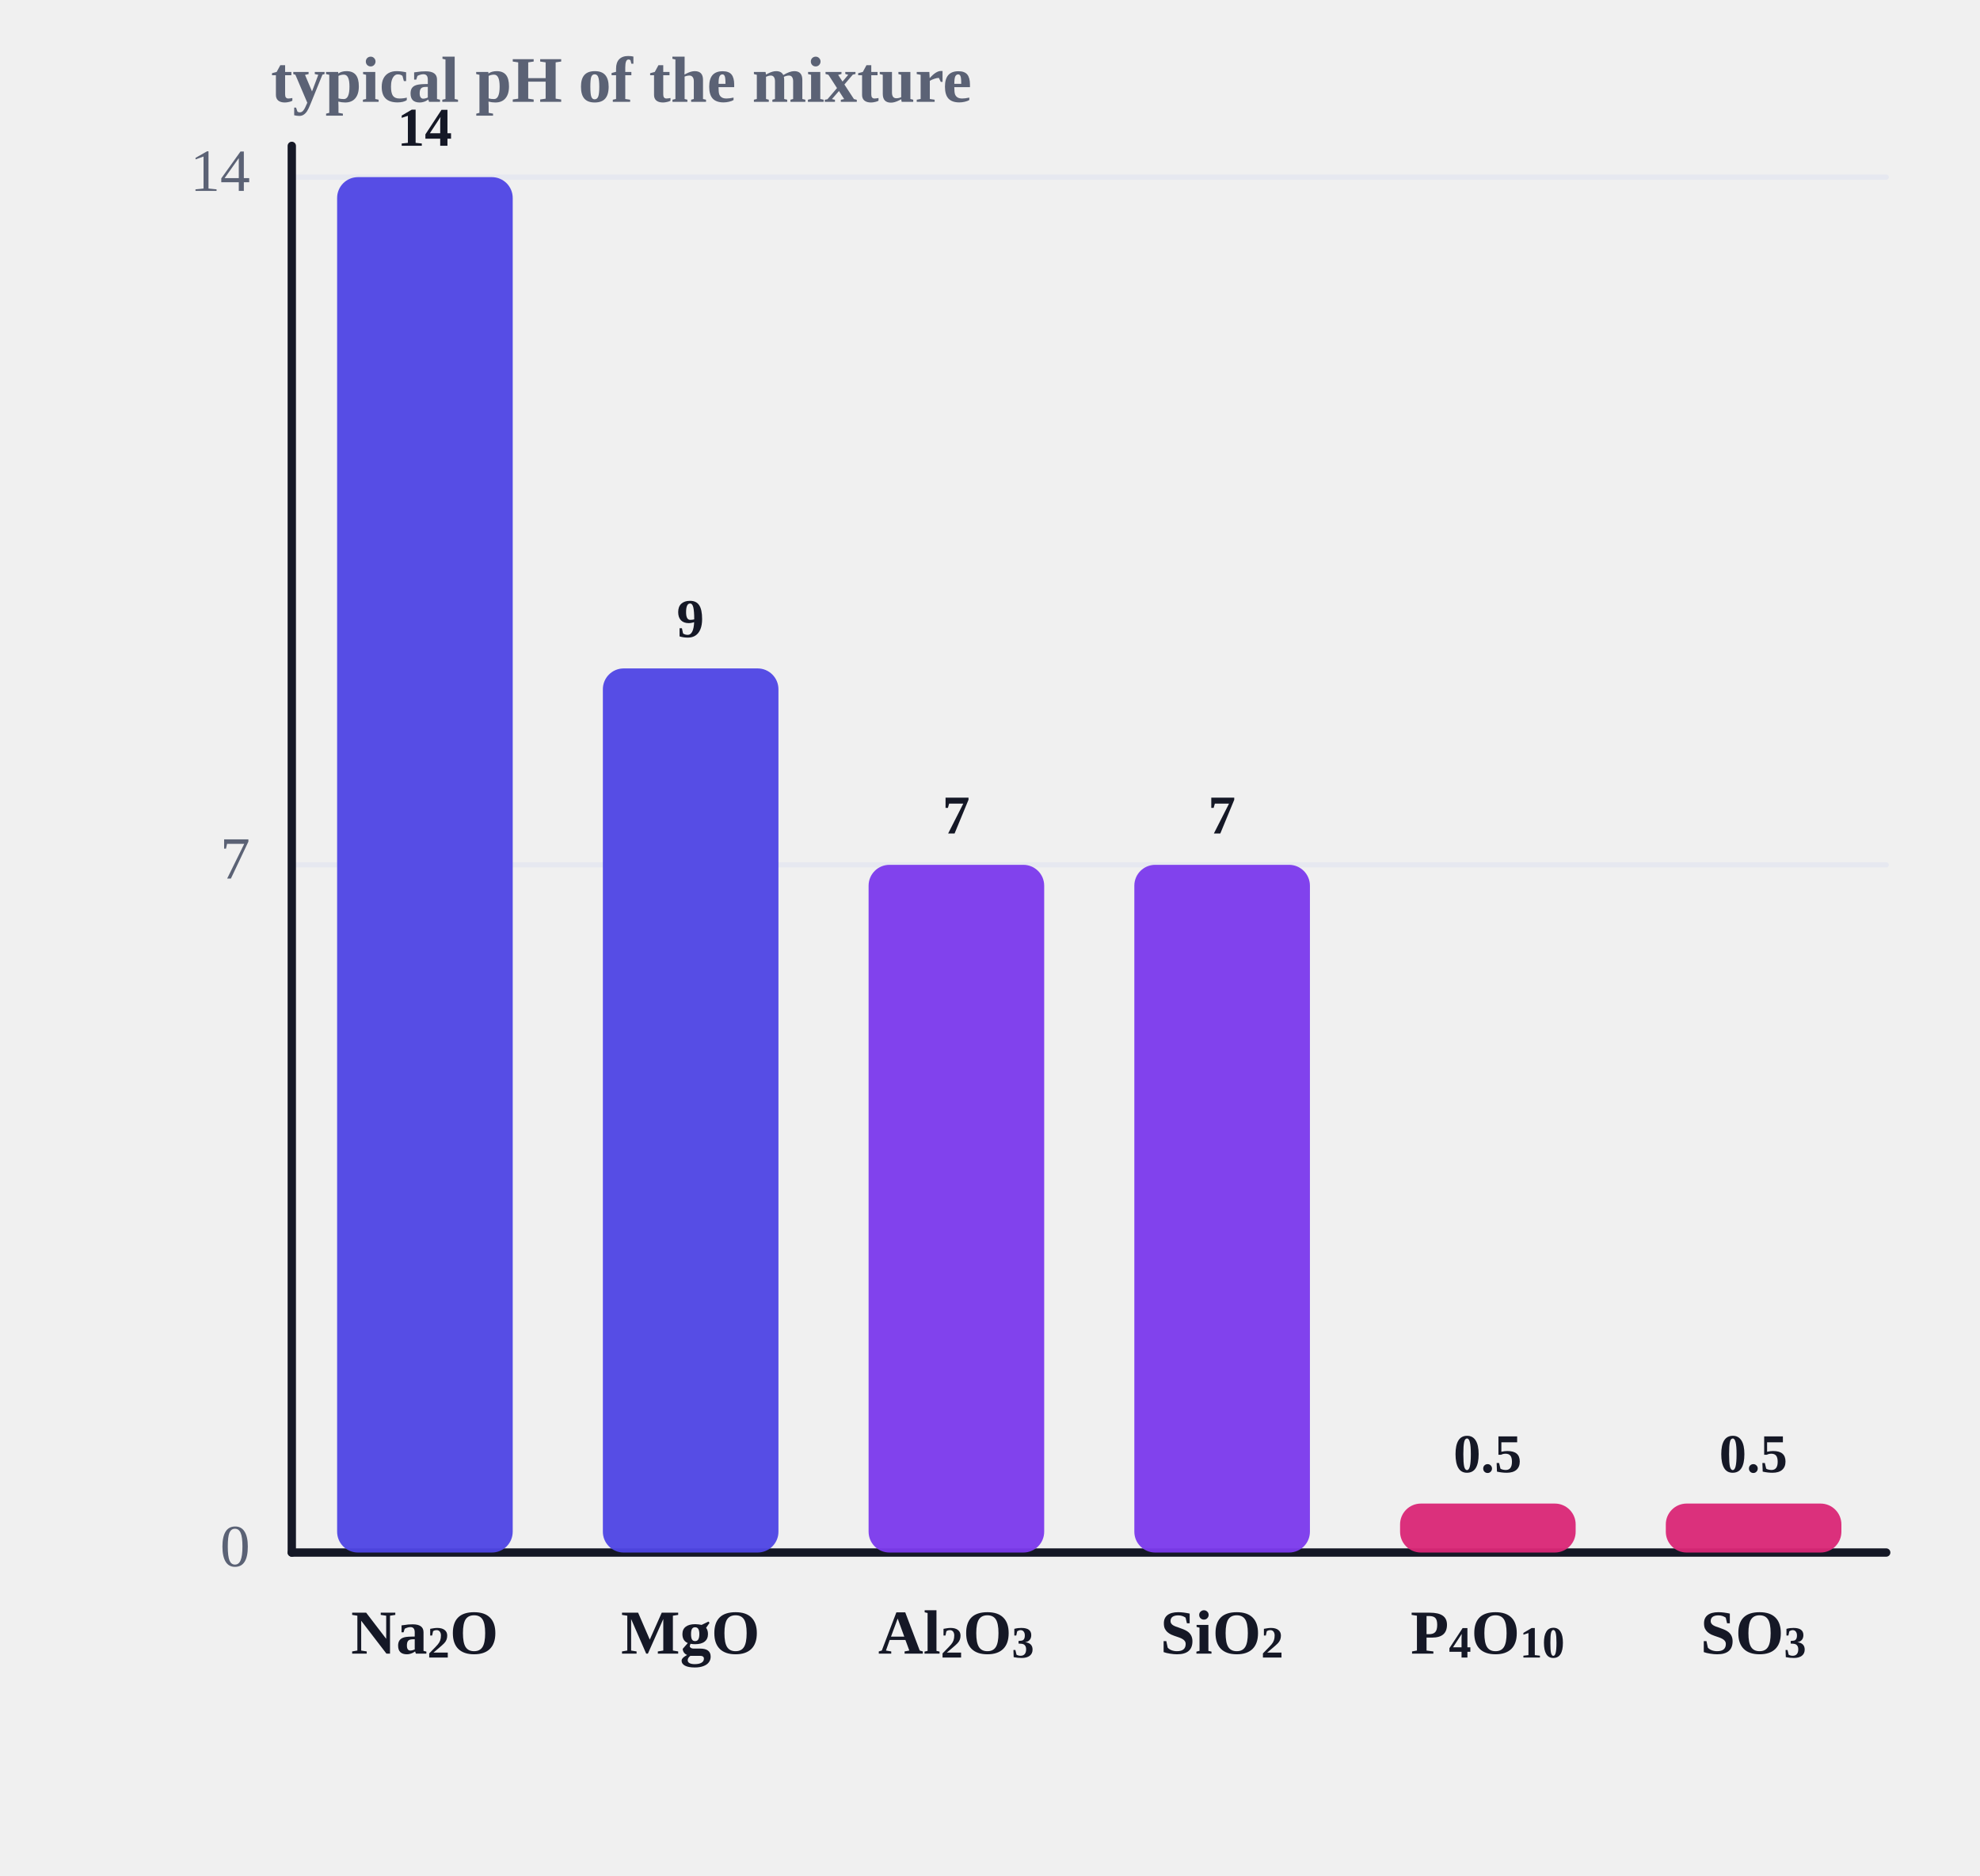
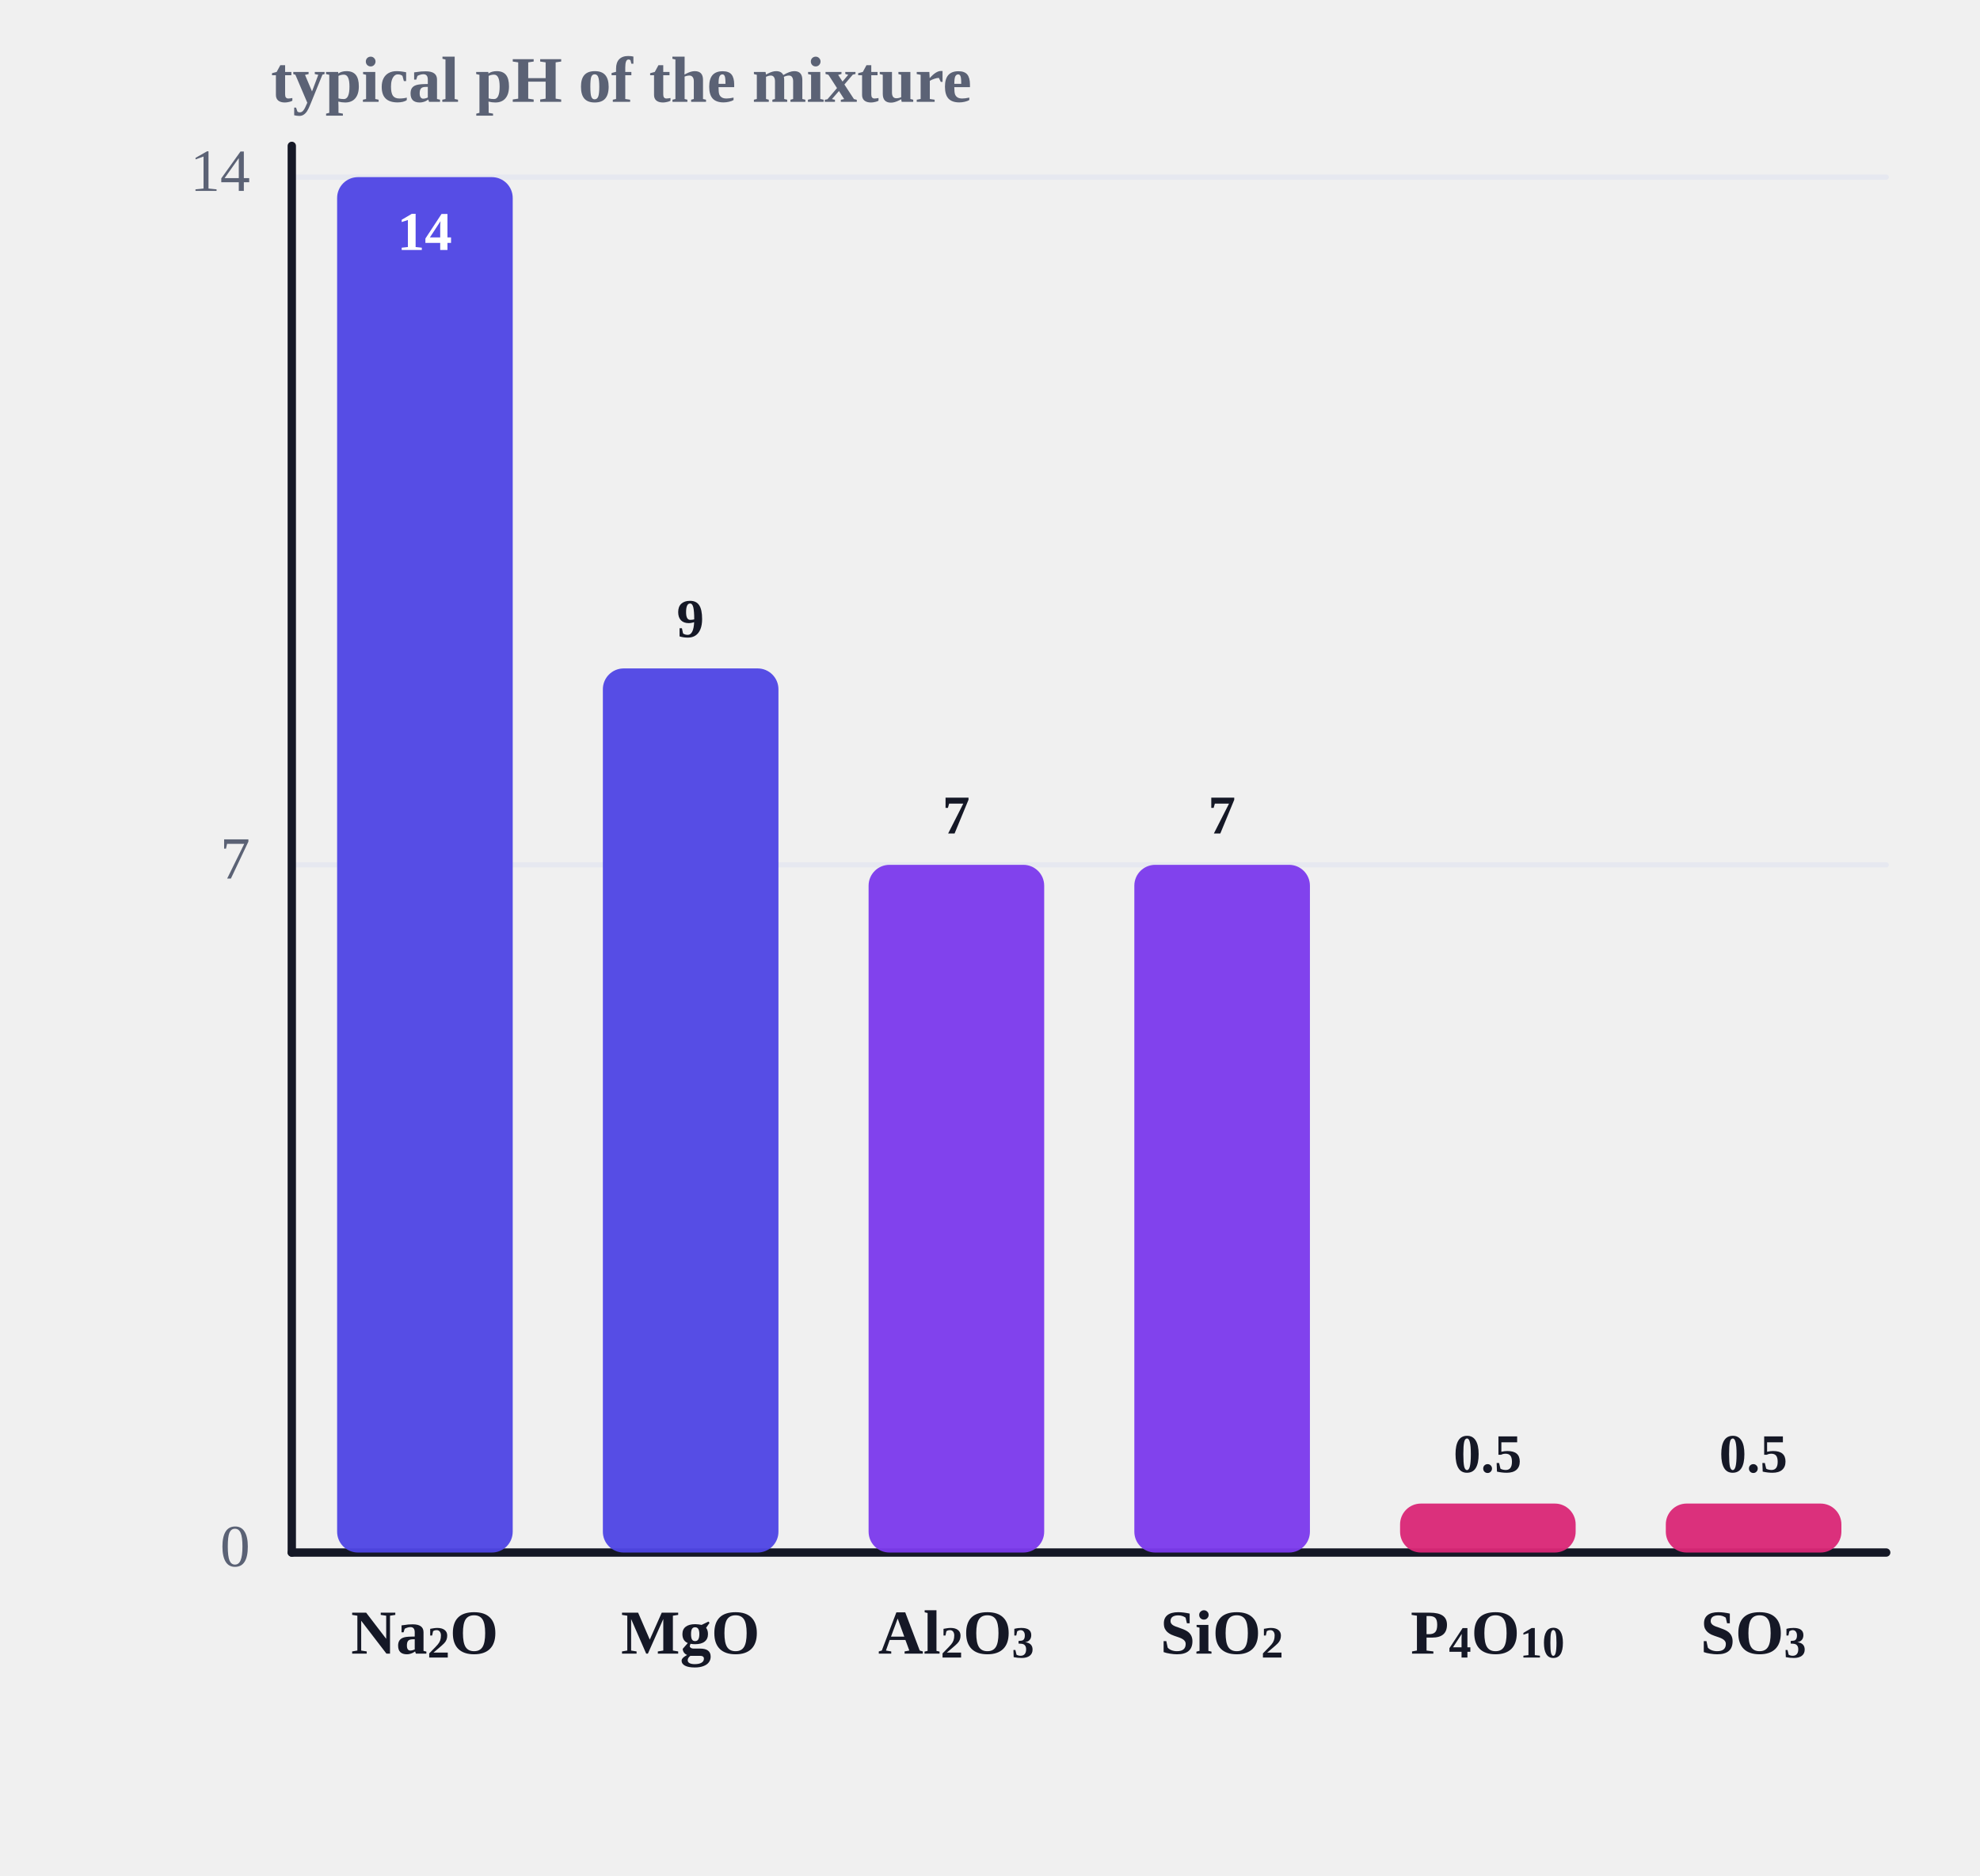
<svg xmlns="http://www.w3.org/2000/svg" viewBox="0 0 380.0 360.0" width="380.0" height="360.0" role="img" aria-label="Bar chart of the typical pH when each period 3 oxide is added to water: Na₂O 14, MgO 9, Al₂O₃ 7, SiO₂ 7, P₄O₁₀ 0, SO₃ 0." style="color:var(--vx-ink, #151826);font-family:inherit;max-width:100%;height:auto">
  <path d="M56.0 298.0 L362.0 298.0" stroke="var(--vx-grid, #e6e8f0)" stroke-width="1" stroke-linecap="round" fill="none" />
  <text x="48.0" y="298.0" font-size="11.5" font-weight="500" text-anchor="end" dominant-baseline="middle" fill="var(--vx-soft, #5b6275)">0</text>
  <path d="M56.0 166.0 L362.0 166.0" stroke="var(--vx-grid, #e6e8f0)" stroke-width="1" stroke-linecap="round" fill="none" />
  <text x="48.0" y="166.0" font-size="11.5" font-weight="500" text-anchor="end" dominant-baseline="middle" fill="var(--vx-soft, #5b6275)">7</text>
  <path d="M56.0 34.0 L362.0 34.0" stroke="var(--vx-grid, #e6e8f0)" stroke-width="1" stroke-linecap="round" fill="none" />
  <text x="48.0" y="34.0" font-size="11.5" font-weight="500" text-anchor="end" dominant-baseline="middle" fill="var(--vx-soft, #5b6275)">14</text>
  <path d="M56.0 28.0 L56.0 298.0" stroke="var(--vx-ink, #151826)" stroke-width="1.6" stroke-linecap="round" fill="none" />
  <path d="M56.0 298.0 L362.0 298.0" stroke="var(--vx-ink, #151826)" stroke-width="1.6" stroke-linecap="round" fill="none" />
  <text x="52.0" y="16.0" font-size="12.5" font-weight="600" text-anchor="start" dominant-baseline="middle" fill="var(--vx-soft, #5b6275)">typical pH of the mixture</text>
  <text x="81.5" y="314.0" font-size="12" font-weight="600" text-anchor="middle" dominant-baseline="middle" fill="var(--vx-ink, #151826)">Na<tspan baseline-shift="sub" font-size="8.6">2</tspan>O</text>
  <text x="132.5" y="314.0" font-size="12" font-weight="600" text-anchor="middle" dominant-baseline="middle" fill="var(--vx-ink, #151826)">MgO</text>
  <text x="183.5" y="314.0" font-size="12" font-weight="600" text-anchor="middle" dominant-baseline="middle" fill="var(--vx-ink, #151826)">Al<tspan baseline-shift="sub" font-size="8.6">2</tspan>O<tspan baseline-shift="sub" font-size="8.6">3</tspan>
  </text>
  <text x="234.5" y="314.0" font-size="12" font-weight="600" text-anchor="middle" dominant-baseline="middle" fill="var(--vx-ink, #151826)">SiO<tspan baseline-shift="sub" font-size="8.6">2</tspan>
  </text>
  <text x="285.5" y="314.0" font-size="12" font-weight="600" text-anchor="middle" dominant-baseline="middle" fill="var(--vx-ink, #151826)">P<tspan baseline-shift="sub" font-size="8.6">4</tspan>O<tspan baseline-shift="sub" font-size="8.6">10</tspan>
  </text>
  <text x="336.5" y="314.0" font-size="12" font-weight="600" text-anchor="middle" dominant-baseline="middle" fill="var(--vx-ink, #151826)">SO<tspan baseline-shift="sub" font-size="8.6">3</tspan>
  </text>
  <rect x="64.7" y="34.0" width="33.7" height="264.0" rx="4" fill="var(--vx-a1, #4f46e5)" fill-opacity="0.95" />
-   <text x="81.5" y="25.0" font-size="10.5" font-weight="600" text-anchor="middle" dominant-baseline="middle" fill="var(--vx-ink, #151826)">14</text>
+   <text x="81.5" y="45.0" font-size="10.5" font-weight="600" text-anchor="middle" dominant-baseline="middle" fill="#fff">14</text>
  <rect x="115.7" y="128.3" width="33.7" height="169.7" rx="4" fill="var(--vx-a1, #4f46e5)" fill-opacity="0.95" />
  <text x="132.5" y="119.3" font-size="10.5" font-weight="600" text-anchor="middle" dominant-baseline="middle" fill="var(--vx-ink, #151826)">9</text>
  <rect x="166.7" y="166.0" width="33.7" height="132.0" rx="4" fill="var(--vx-a5, #7c3aed)" fill-opacity="0.95" />
  <text x="183.5" y="157.0" font-size="10.5" font-weight="600" text-anchor="middle" dominant-baseline="middle" fill="var(--vx-ink, #151826)">7</text>
  <rect x="217.7" y="166.0" width="33.7" height="132.0" rx="4" fill="var(--vx-a5, #7c3aed)" fill-opacity="0.95" />
  <text x="234.5" y="157.0" font-size="10.5" font-weight="600" text-anchor="middle" dominant-baseline="middle" fill="var(--vx-ink, #151826)">7</text>
  <rect x="268.7" y="288.6" width="33.7" height="9.4" rx="4" fill="var(--vx-a2, #db2777)" fill-opacity="0.95" />
  <text x="285.5" y="279.6" font-size="10.5" font-weight="600" text-anchor="middle" dominant-baseline="middle" fill="var(--vx-ink, #151826)">0.5</text>
  <rect x="319.7" y="288.6" width="33.7" height="9.4" rx="4" fill="var(--vx-a2, #db2777)" fill-opacity="0.95" />
  <text x="336.5" y="279.6" font-size="10.5" font-weight="600" text-anchor="middle" dominant-baseline="middle" fill="var(--vx-ink, #151826)">0.5</text>
</svg>
